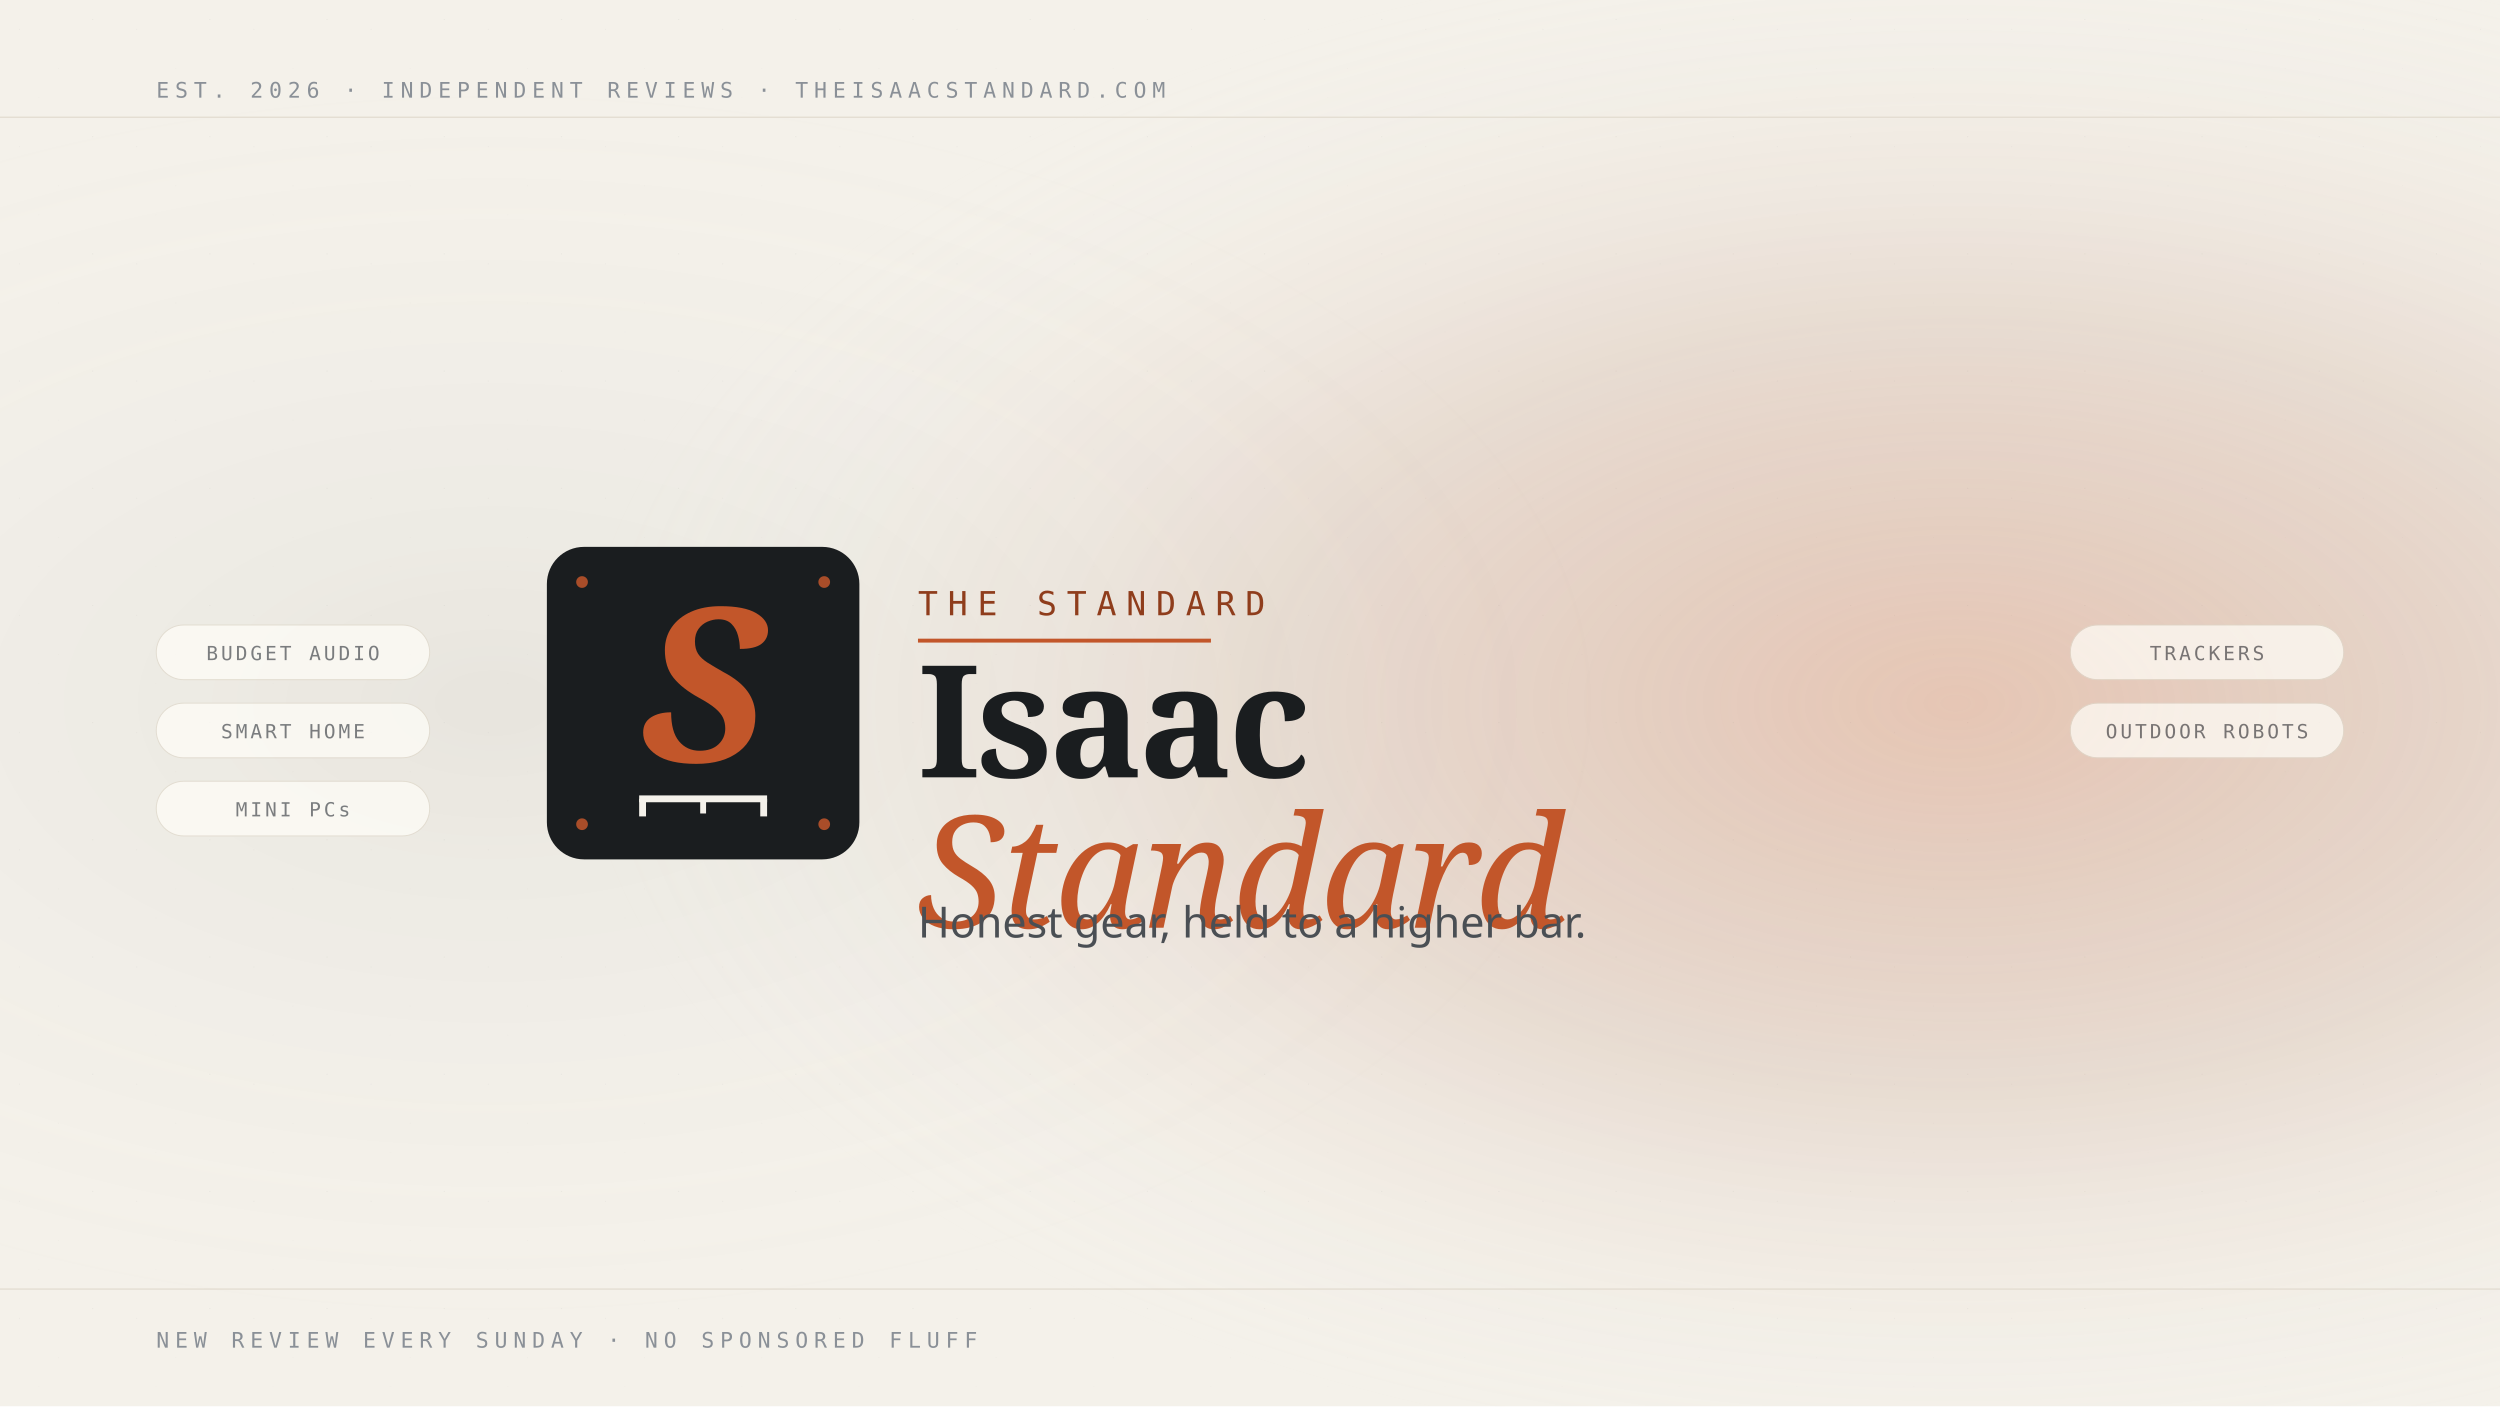
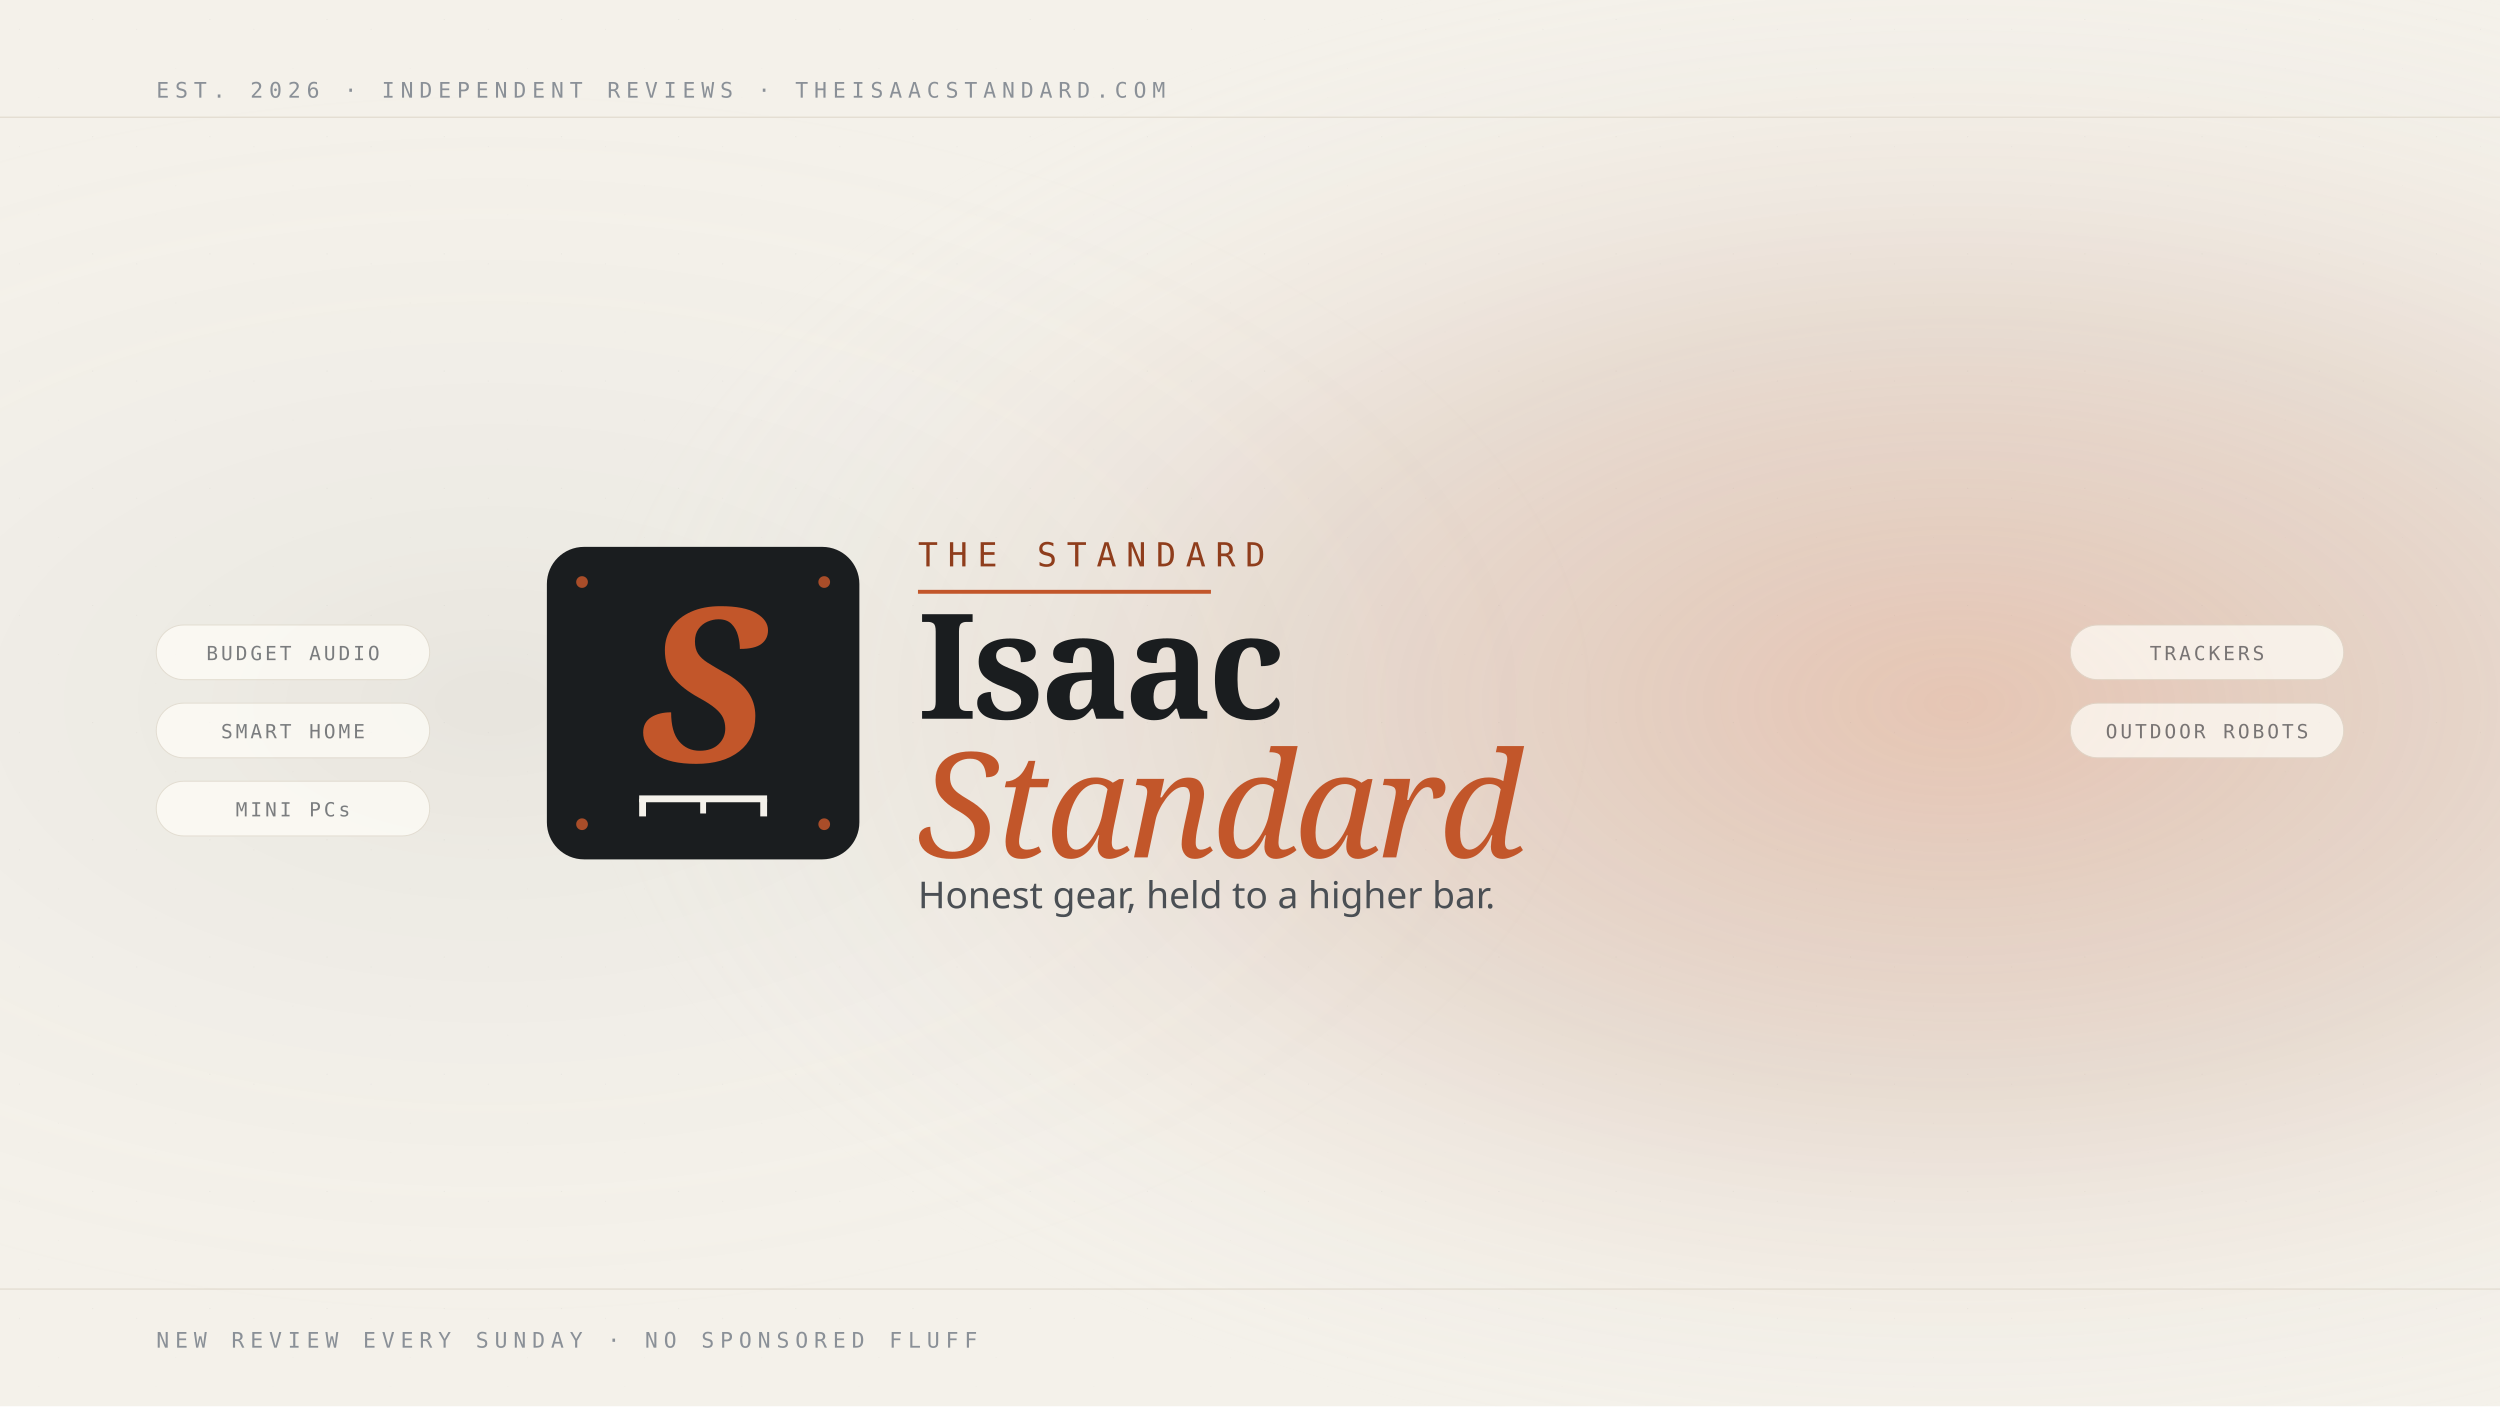
<svg xmlns="http://www.w3.org/2000/svg" viewBox="0 0 2560 1440" width="2560" height="1440">
  <defs>
    <radialGradient id="warmGlow" cx="78%" cy="50%" r="55%">
      <stop offset="0%" stop-color="#c2562a" stop-opacity="0.28" />
      <stop offset="50%" stop-color="#8f3d1c" stop-opacity="0.12" />
      <stop offset="100%" stop-color="#f4f1ea" stop-opacity="0" />
    </radialGradient>
    <radialGradient id="leftGlow" cx="20%" cy="50%" r="45%">
      <stop offset="0%" stop-color="#1a1d1f" stop-opacity="0.06" />
      <stop offset="100%" stop-color="#f4f1ea" stop-opacity="0" />
    </radialGradient>
    <pattern id="grain" width="120" height="120" patternUnits="userSpaceOnUse">
      <rect width="120" height="120" fill="#f4f1ea" />
      <circle cx="20" cy="30" r="0.4" fill="#1a1d1f" opacity="0.08" />
      <circle cx="60" cy="70" r="0.3" fill="#1a1d1f" opacity="0.06" />
      <circle cx="95" cy="20" r="0.5" fill="#1a1d1f" opacity="0.07" />
      <circle cx="40" cy="100" r="0.3" fill="#1a1d1f" opacity="0.05" />
    </pattern>
  </defs>
  <rect width="2560" height="1440" fill="url(#grain)" />
  <rect width="2560" height="1440" fill="url(#warmGlow)" />
  <rect width="2560" height="1440" fill="url(#leftGlow)" />
  <line x1="0" y1="120" x2="2560" y2="120" stroke="#ddd6c8" stroke-width="1" />
  <line x1="0" y1="1320" x2="2560" y2="1320" stroke="#ddd6c8" stroke-width="1" />
  <text x="160" y="100" font-family="'JetBrains Mono', ui-monospace, monospace" font-size="22" letter-spacing="6" fill="#8a9097">EST. 2026 · INDEPENDENT REVIEWS · THEISAACSTANDARD.COM</text>
  <text x="160" y="1380" font-family="'JetBrains Mono', ui-monospace, monospace" font-size="22" letter-spacing="6" fill="#8a9097">NEW REVIEW EVERY SUNDAY · NO SPONSORED FLUFF</text>
  <g transform="translate(560,560)">
    <rect width="320" height="320" rx="38" fill="#1a1d1f" />
    <circle cx="36" cy="36" r="6" fill="#c2562a" opacity="0.85" />
    <circle cx="284" cy="36" r="6" fill="#c2562a" opacity="0.85" />
    <circle cx="36" cy="284" r="6" fill="#c2562a" opacity="0.85" />
    <circle cx="284" cy="284" r="6" fill="#c2562a" opacity="0.85" />
    <text x="160" y="220" text-anchor="middle" font-family="Fraunces, 'Playfair Display', Georgia, serif" font-style="italic" font-weight="900" font-size="220" fill="#c2562a" letter-spacing="-3">S</text>
    <line x1="98" y1="258" x2="222" y2="258" stroke="#f4f1ea" stroke-width="7" stroke-linecap="square" />
    <line x1="98" y1="258" x2="98" y2="276" stroke="#f4f1ea" stroke-width="7" />
    <line x1="160" y1="258" x2="160" y2="273" stroke="#f4f1ea" stroke-width="6" />
    <line x1="222" y1="258" x2="222" y2="276" stroke="#f4f1ea" stroke-width="7" />
  </g>
-   <g transform="translate(940,570)">
+   <g transform="translate(940,520)">
    <text x="0" y="60" font-family="'JetBrains Mono', ui-monospace, monospace" font-size="34" letter-spacing="10" fill="#8f3d1c">THE STANDARD</text>
    <line x1="0" y1="86" x2="300" y2="86" stroke="#c2562a" stroke-width="4" />
-     <text x="0" y="226" font-family="Fraunces, 'Playfair Display', Georgia, serif" font-weight="900" font-size="160" fill="#1a1d1f" letter-spacing="-4">Isaac</text>
-     <text x="0" y="380" font-family="Fraunces, 'Playfair Display', Georgia, serif" font-style="italic" font-weight="500" font-size="160" fill="#c2562a" letter-spacing="-3">Standard</text>
+     <text x="0" y="216" font-family="Fraunces, 'Playfair Display', Georgia, serif" font-weight="900" font-size="150" fill="#1a1d1f" letter-spacing="-4">Isaac</text>
+     <text x="0" y="358" font-family="Fraunces, 'Playfair Display', Georgia, serif" font-style="italic" font-weight="500" font-size="150" fill="#c2562a" letter-spacing="-3">Standard</text>
  </g>
-   <text x="940" y="960" font-family="'Spline Sans', system-ui, sans-serif" font-size="44" font-weight="400" fill="#4a4f54">Honest gear, held to a higher bar.</text>
+   <text x="940" y="930" font-family="'Spline Sans', system-ui, sans-serif" font-size="38" font-weight="400" fill="#4a4f54">Honest gear, held to a higher bar.</text>
  <g transform="translate(160,640)" opacity="0.7">
    <rect width="280" height="56" rx="28" fill="#fffdf8" stroke="#ddd6c8" />
    <text x="140" y="36" text-anchor="middle" font-family="'JetBrains Mono', ui-monospace, monospace" font-size="20" letter-spacing="3" fill="#4a4f54">BUDGET AUDIO</text>
  </g>
  <g transform="translate(160,720)" opacity="0.7">
    <rect width="280" height="56" rx="28" fill="#fffdf8" stroke="#ddd6c8" />
    <text x="140" y="36" text-anchor="middle" font-family="'JetBrains Mono', ui-monospace, monospace" font-size="20" letter-spacing="3" fill="#4a4f54">SMART HOME</text>
  </g>
  <g transform="translate(160,800)" opacity="0.7">
    <rect width="280" height="56" rx="28" fill="#fffdf8" stroke="#ddd6c8" />
    <text x="140" y="36" text-anchor="middle" font-family="'JetBrains Mono', ui-monospace, monospace" font-size="20" letter-spacing="3" fill="#4a4f54">MINI PCs</text>
  </g>
  <g transform="translate(2120,640)" opacity="0.7">
    <rect width="280" height="56" rx="28" fill="#fffdf8" stroke="#ddd6c8" />
    <text x="140" y="36" text-anchor="middle" font-family="'JetBrains Mono', ui-monospace, monospace" font-size="20" letter-spacing="3" fill="#4a4f54">TRACKERS</text>
  </g>
  <g transform="translate(2120,720)" opacity="0.7">
    <rect width="280" height="56" rx="28" fill="#fffdf8" stroke="#ddd6c8" />
    <text x="140" y="36" text-anchor="middle" font-family="'JetBrains Mono', ui-monospace, monospace" font-size="20" letter-spacing="3" fill="#4a4f54">OUTDOOR ROBOTS</text>
  </g>
</svg>
